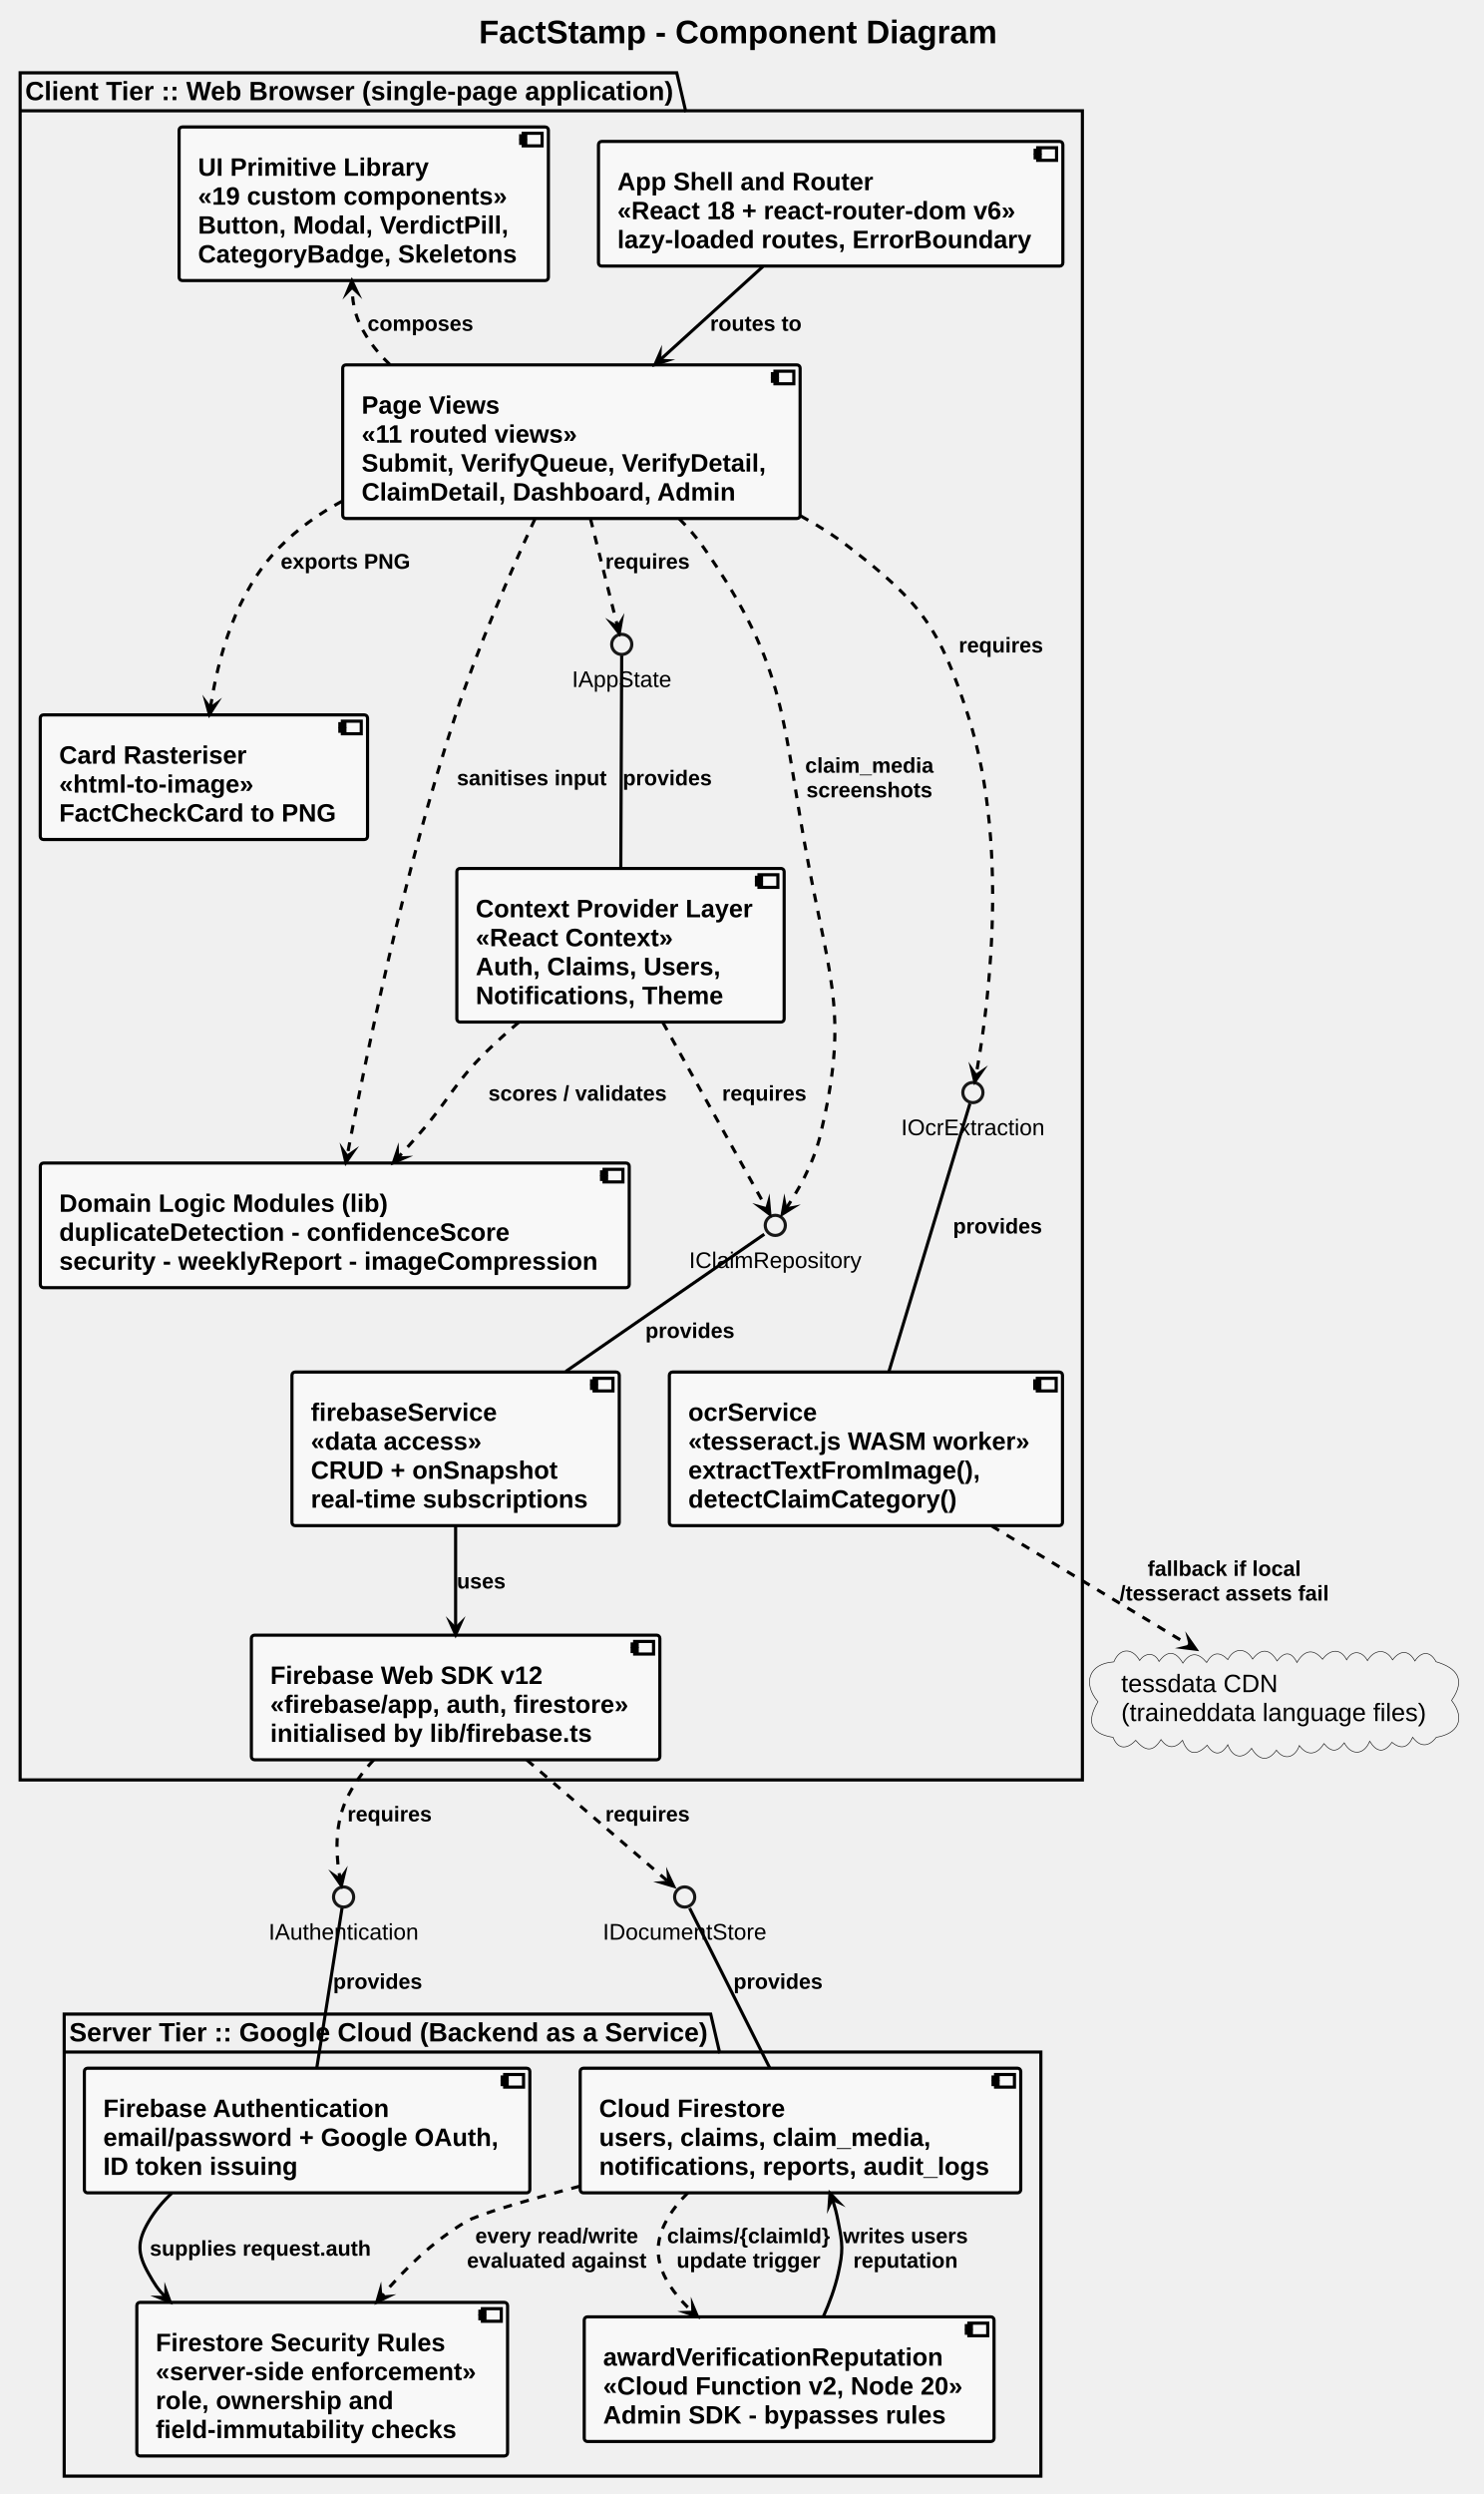
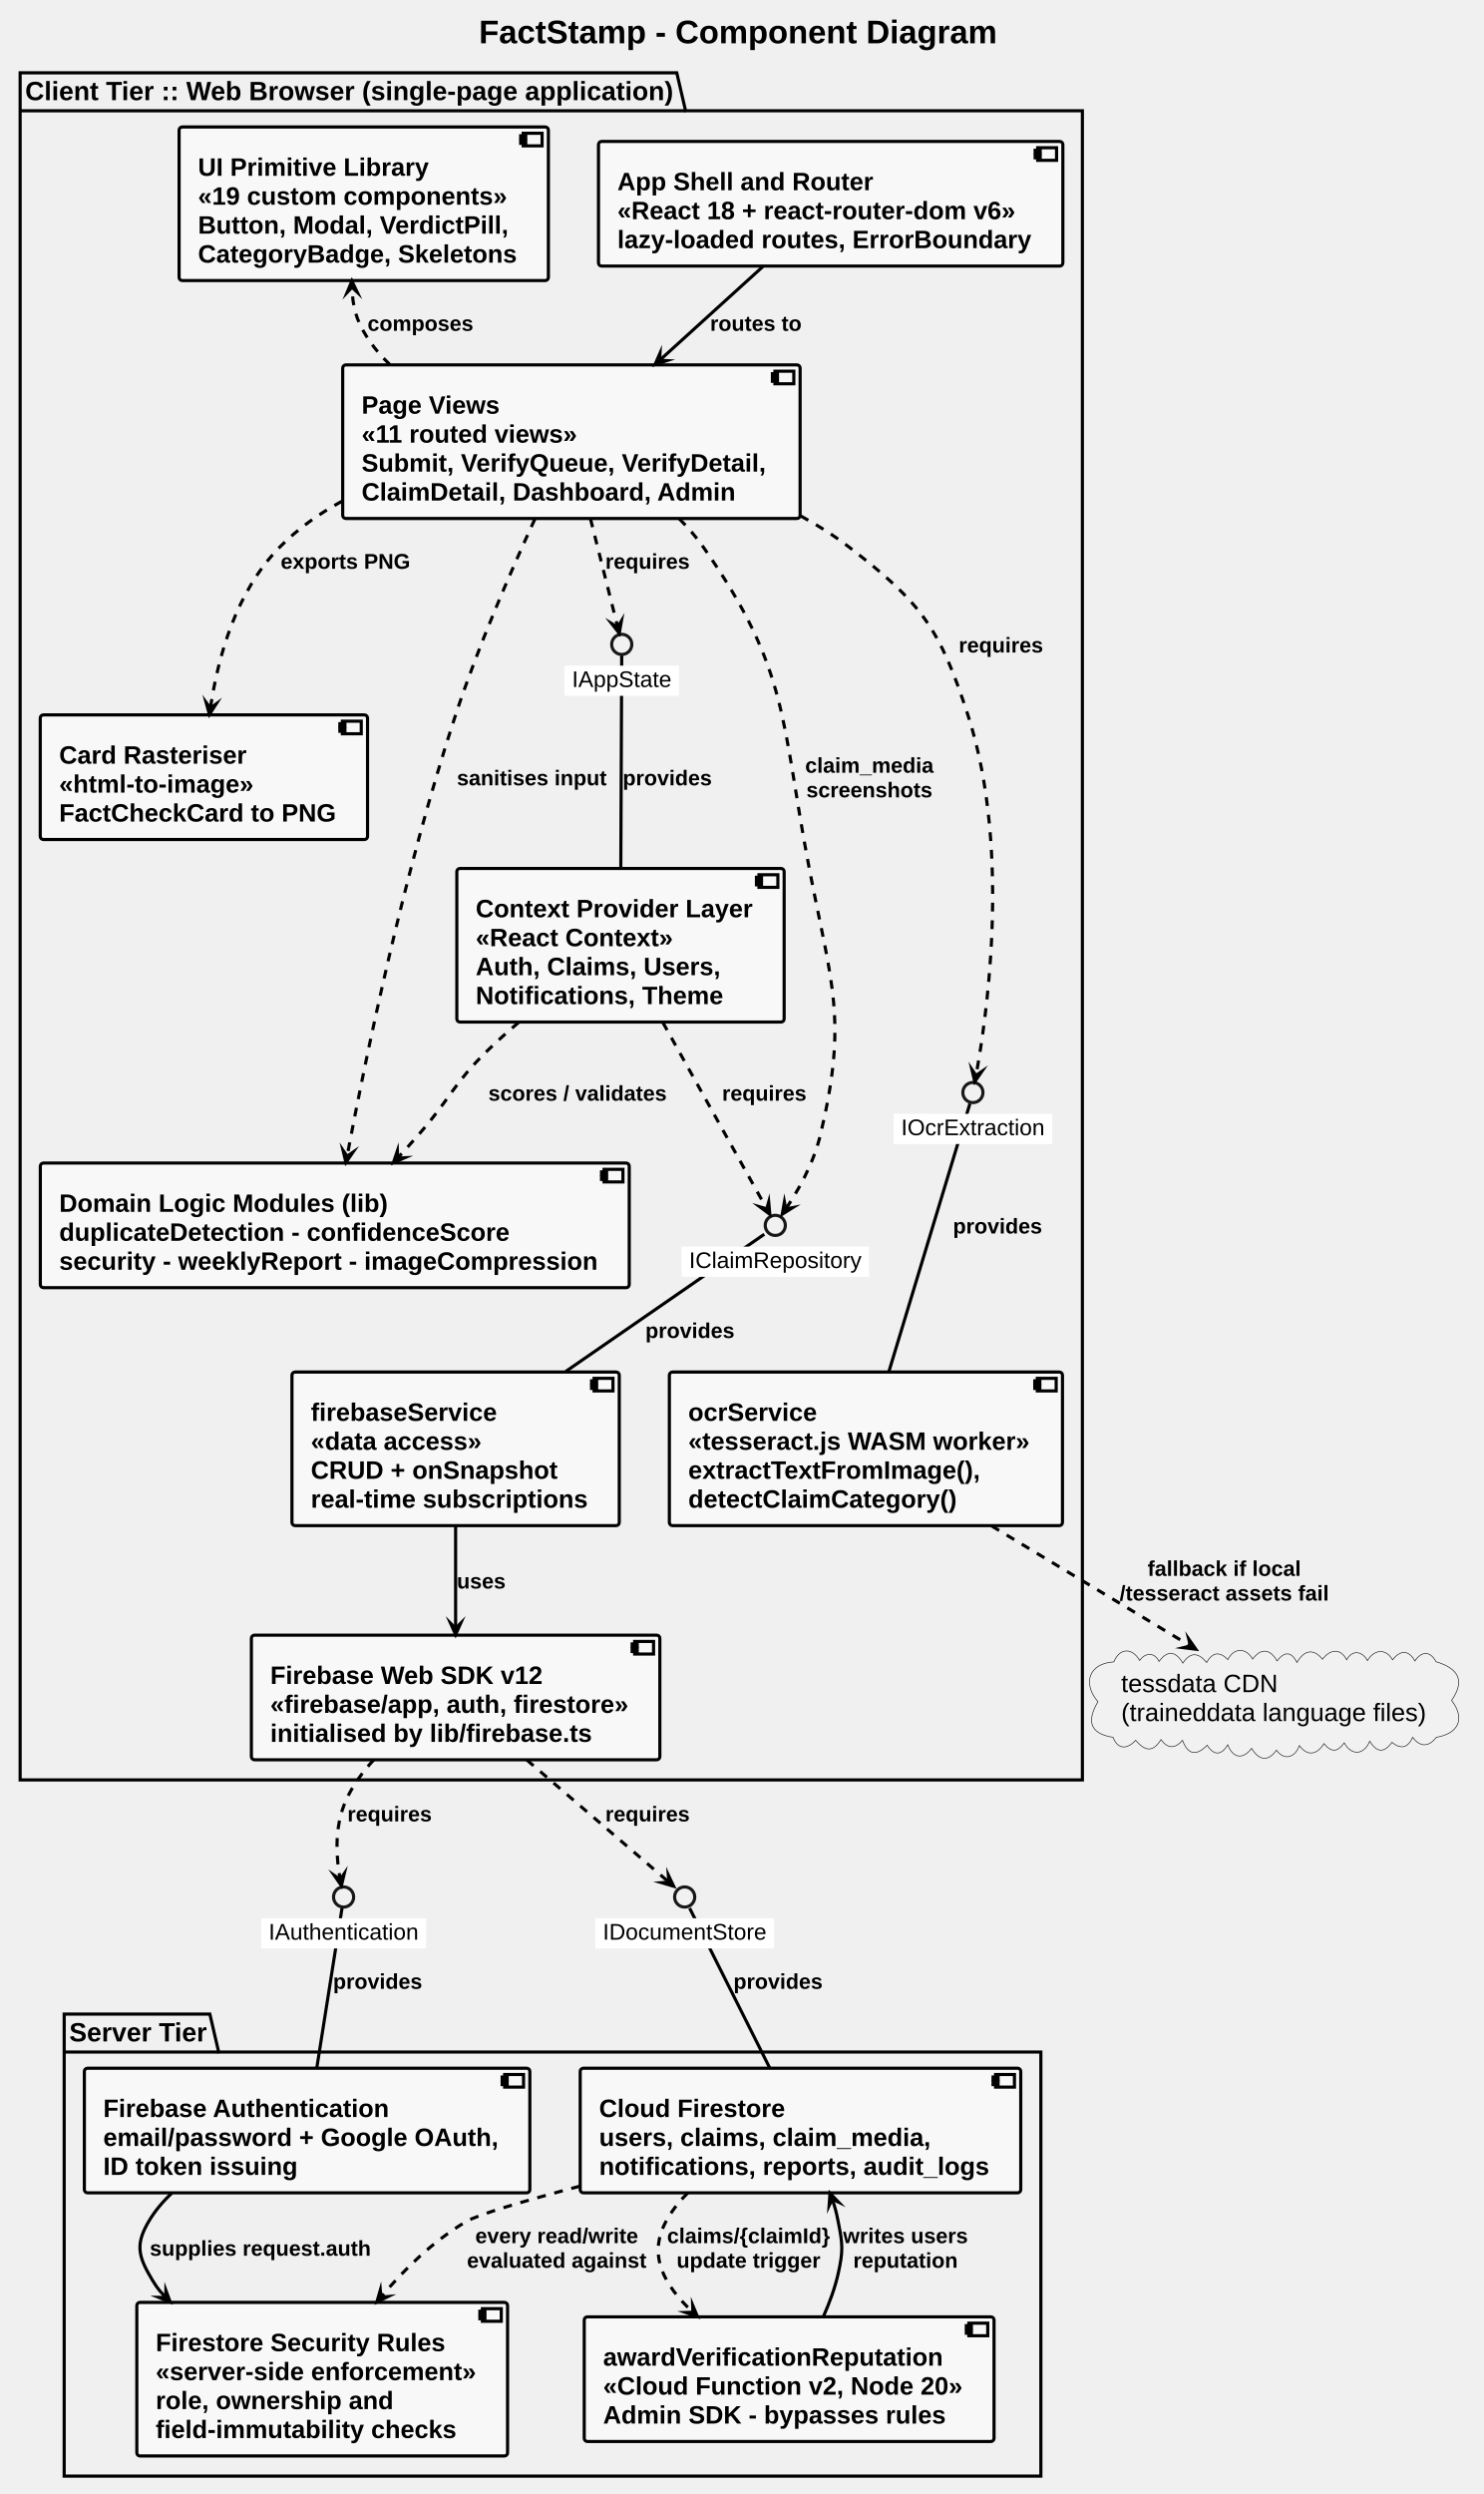
<svg xmlns="http://www.w3.org/2000/svg" version="1.1" data-diagram-type="DESCRIPTION" style="width:1179px;height:1981px;background:#FFFFFF;" width="1179px" height="1981px" viewBox="0 0 1179 1981" zoomAndPan="magnify" preserveAspectRatio="none" contentStyleType="text/css">
  <defs />
  <g font-family="sans-serif" lengthAdjust="spacing">
    <g class="title" data-source-line="27">
      <text x="380.523" y="34.388" fill="#000" font-size="26" textLength="411.709" font-weight="700" font-family="'Liberation Sans'">FactStamp - Component Diagram</text>
    </g>
    <g class="cluster" data-qualified-name="CLIENT" id="ent0001" data-source-line="36">
      <polygon points="16,57.848,537.72,57.848,544.72,87.996,860,87.996,860,1413.798,16,1413.798,16,57.848" fill="none" style="stroke:#000;stroke-width:2.5;stroke-linejoin:miter;stroke-miterlimit:10;" />
      <line x1="16" y1="87.996" x2="544.72" y2="87.996" style="stroke:#000;stroke-width:2.5;" />
      <text x="20" y="79.545" fill="#000" font-size="21" textLength="515.72" font-weight="700" font-family="'Liberation Sans'">Client Tier :: Web Browser (single-page application)</text>
    </g>
    <g class="cluster" data-qualified-name="CLOUD" id="ent0016" data-source-line="62">
-       <polygon points="51,1599.798,564.671,1599.798,571.671,1629.946,827,1629.946,827,1966.788,51,1966.788,51,1599.798" fill="none" style="stroke:#000;stroke-width:2.5;stroke-linejoin:miter;stroke-miterlimit:10;" />
-       <line x1="51" y1="1629.946" x2="571.671" y2="1629.946" style="stroke:#000;stroke-width:2.5;" />
-       <text x="55" y="1621.495" fill="#000" font-size="21" textLength="507.671" font-weight="700" font-family="'Liberation Sans'">Server Tier :: Google Cloud (Backend as a Service)</text>
+       <polygon points="51,1599.798,166.737,1599.798,173.737,1629.946,827,1629.946,827,1966.788,51,1966.788,51,1599.798" fill="none" style="stroke:#000;stroke-width:2.5;stroke-linejoin:miter;stroke-miterlimit:10;" />
+       <line x1="51" y1="1629.946" x2="173.737" y2="1629.946" style="stroke:#000;stroke-width:2.5;" />
+       <text x="55" y="1621.495" fill="#000" font-size="21" textLength="109.737" font-weight="700" font-family="'Liberation Sans'">Server Tier</text>
    </g>
    <g class="entity" data-qualified-name="CLIENT.SHELL" id="ent0002" data-source-line="38">
      <rect x="475.52" y="112.348" width="368.955" height="98.994" fill="#F8F8F8" style="stroke:#000;stroke-width:2.5;" rx="2.5" ry="2.5" />
      <rect x="824.475" y="117.348" width="15" height="10" fill="#F8F8F8" style="stroke:#000;stroke-width:2.5;" />
      <rect x="822.475" y="119.348" width="4" height="2" fill="#F8F8F8" style="stroke:#000;stroke-width:2.5;" />
      <rect x="822.475" y="123.348" width="4" height="2" fill="#F8F8F8" style="stroke:#000;stroke-width:2.5;" />
      <text x="490.52" y="151.107" fill="#000" font-size="20" textLength="203.34" font-weight="700" font-family="'Liberation Sans'">App Shell and Router</text>
      <text x="490.52" y="174.105" fill="#000" font-size="20" textLength="316.25" font-weight="700" font-family="'Liberation Sans'">«React 18 + react-router-dom v6»</text>
      <text x="490.52" y="197.104" fill="#000" font-size="20" textLength="328.955" font-weight="700" font-family="'Liberation Sans'">lazy-loaded routes, ErrorBoundary</text>
    </g>
    <g class="entity" data-qualified-name="CLIENT.VIEWS" id="ent0003" data-source-line="40">
      <rect x="272.29" y="289.838" width="363.428" height="121.992" fill="#F8F8F8" style="stroke:#000;stroke-width:2.5;" rx="2.5" ry="2.5" />
      <rect x="615.718" y="294.838" width="15" height="10" fill="#F8F8F8" style="stroke:#000;stroke-width:2.5;" />
      <rect x="613.718" y="296.838" width="4" height="2" fill="#F8F8F8" style="stroke:#000;stroke-width:2.5;" />
      <rect x="613.718" y="300.838" width="4" height="2" fill="#F8F8F8" style="stroke:#000;stroke-width:2.5;" />
      <text x="287.29" y="328.597" fill="#000" font-size="20" textLength="110.059" font-weight="700" font-family="'Liberation Sans'">Page Views</text>
      <text x="287.29" y="351.595" fill="#000" font-size="20" textLength="172.305" font-weight="700" font-family="'Liberation Sans'">«11 routed views»</text>
      <text x="287.29" y="374.594" fill="#000" font-size="20" textLength="323.428" font-weight="700" font-family="'Liberation Sans'">Submit, VerifyQueue, VerifyDetail,</text>
      <text x="287.29" y="397.592" fill="#000" font-size="20" textLength="297.832" font-weight="700" font-family="'Liberation Sans'">ClaimDetail, Dashboard, Admin</text>
    </g>
    <g class="entity" data-qualified-name="CLIENT.UIKIT" id="ent0004" data-source-line="41">
      <rect x="142.3" y="100.848" width="293.408" height="121.992" fill="#F8F8F8" style="stroke:#000;stroke-width:2.5;" rx="2.5" ry="2.5" />
      <rect x="415.708" y="105.848" width="15" height="10" fill="#F8F8F8" style="stroke:#000;stroke-width:2.5;" />
      <rect x="413.708" y="107.848" width="4" height="2" fill="#F8F8F8" style="stroke:#000;stroke-width:2.5;" />
      <rect x="413.708" y="111.848" width="4" height="2" fill="#F8F8F8" style="stroke:#000;stroke-width:2.5;" />
      <text x="157.3" y="139.607" fill="#000" font-size="20" textLength="183.398" font-weight="700" font-family="'Liberation Sans'">UI Primitive Library</text>
      <text x="157.3" y="162.605" fill="#000" font-size="20" textLength="245.625" font-weight="700" font-family="'Liberation Sans'">«19 custom components»</text>
      <text x="157.3" y="185.604" fill="#000" font-size="20" textLength="247.783" font-weight="700" font-family="'Liberation Sans'">Button, Modal, VerdictPill,</text>
      <text x="157.3" y="208.602" fill="#000" font-size="20" textLength="253.408" font-weight="700" font-family="'Liberation Sans'">CategoryBadge, Skeletons</text>
    </g>
    <g class="entity" data-qualified-name="CLIENT.I_STATE" id="ent0005" data-source-line="43">
      <ellipse cx="494" cy="511.838" rx="8" ry="8" fill="#F1F1F1" style="stroke:#181818;stroke-width:2.5;" />
      <text x="454.471" y="545.721" fill="#000" font-size="18" textLength="79.058" font-family="'Liberation Sans'">IAppState</text>
    </g>
    <g class="entity" data-qualified-name="CLIENT.CTX" id="ent0006" data-source-line="44">
      <rect x="362.97" y="689.828" width="260.068" height="121.992" fill="#F8F8F8" style="stroke:#000;stroke-width:2.5;" rx="2.5" ry="2.5" />
      <rect x="603.038" y="694.828" width="15" height="10" fill="#F8F8F8" style="stroke:#000;stroke-width:2.5;" />
      <rect x="601.038" y="696.828" width="4" height="2" fill="#F8F8F8" style="stroke:#000;stroke-width:2.5;" />
      <rect x="601.038" y="700.828" width="4" height="2" fill="#F8F8F8" style="stroke:#000;stroke-width:2.5;" />
      <text x="377.97" y="728.587" fill="#000" font-size="20" textLength="220.068" font-weight="700" font-family="'Liberation Sans'">Context Provider Layer</text>
      <text x="377.97" y="751.585" fill="#000" font-size="20" textLength="156.719" font-weight="700" font-family="'Liberation Sans'">«React Context»</text>
      <text x="377.97" y="774.584" fill="#000" font-size="20" textLength="194.502" font-weight="700" font-family="'Liberation Sans'">Auth, Claims, Users,</text>
      <text x="377.97" y="797.582" fill="#000" font-size="20" textLength="196.689" font-weight="700" font-family="'Liberation Sans'">Notifications, Theme</text>
    </g>
    <g class="entity" data-qualified-name="CLIENT.I_OCR" id="ent0007" data-source-line="46">
      <ellipse cx="773" cy="867.818" rx="8" ry="8" fill="#F1F1F1" style="stroke:#181818;stroke-width:2.5;" />
      <text x="715.985" y="901.701" fill="#000" font-size="18" textLength="114.029" font-family="'Liberation Sans'">IOcrExtraction</text>
    </g>
    <g class="entity" data-qualified-name="CLIENT.I_REPO" id="ent0008" data-source-line="47">
      <ellipse cx="616" cy="973.318" rx="8" ry="8" fill="#F1F1F1" style="stroke:#181818;stroke-width:2.5;" />
      <text x="547.48" y="1007.201" fill="#000" font-size="18" textLength="137.039" font-family="'Liberation Sans'">IClaimRepository</text>
    </g>
    <g class="entity" data-qualified-name="CLIENT.OCR" id="ent0009" data-source-line="49">
      <rect x="531.83" y="1089.818" width="312.344" height="121.992" fill="#F8F8F8" style="stroke:#000;stroke-width:2.5;" rx="2.5" ry="2.5" />
      <rect x="824.174" y="1094.818" width="15" height="10" fill="#F8F8F8" style="stroke:#000;stroke-width:2.5;" />
      <rect x="822.174" y="1096.818" width="4" height="2" fill="#F8F8F8" style="stroke:#000;stroke-width:2.5;" />
      <rect x="822.174" y="1100.818" width="4" height="2" fill="#F8F8F8" style="stroke:#000;stroke-width:2.5;" />
      <text x="546.83" y="1128.577" fill="#000" font-size="20" textLength="102.295" font-weight="700" font-family="'Liberation Sans'">ocrService</text>
      <text x="546.83" y="1151.575" fill="#000" font-size="20" textLength="272.344" font-weight="700" font-family="'Liberation Sans'">«tesseract.js WASM worker»</text>
      <text x="546.83" y="1174.574" fill="#000" font-size="20" textLength="233.398" font-weight="700" font-family="'Liberation Sans'">extractTextFromImage(),</text>
      <text x="546.83" y="1197.572" fill="#000" font-size="20" textLength="213.379" font-weight="700" font-family="'Liberation Sans'">detectClaimCategory()</text>
    </g>
    <g class="entity" data-qualified-name="CLIENT.FSVC" id="ent0010" data-source-line="50">
      <rect x="231.97" y="1089.818" width="260.059" height="121.992" fill="#F8F8F8" style="stroke:#000;stroke-width:2.5;" rx="2.5" ry="2.5" />
      <rect x="472.029" y="1094.818" width="15" height="10" fill="#F8F8F8" style="stroke:#000;stroke-width:2.5;" />
      <rect x="470.029" y="1096.818" width="4" height="2" fill="#F8F8F8" style="stroke:#000;stroke-width:2.5;" />
      <rect x="470.029" y="1100.818" width="4" height="2" fill="#F8F8F8" style="stroke:#000;stroke-width:2.5;" />
      <text x="246.97" y="1128.577" fill="#000" font-size="20" textLength="147.881" font-weight="700" font-family="'Liberation Sans'">firebaseService</text>
      <text x="246.97" y="1151.575" fill="#000" font-size="20" textLength="135.664" font-weight="700" font-family="'Liberation Sans'">«data access»</text>
      <text x="246.97" y="1174.574" fill="#000" font-size="20" textLength="196.113" font-weight="700" font-family="'Liberation Sans'">CRUD + onSnapshot</text>
      <text x="246.97" y="1197.572" fill="#000" font-size="20" textLength="220.059" font-weight="700" font-family="'Liberation Sans'">real-time subscriptions</text>
    </g>
    <g class="entity" data-qualified-name="CLIENT.DOMAIN" id="ent0011" data-source-line="52">
      <rect x="32.04" y="923.818" width="467.91" height="98.994" fill="#F8F8F8" style="stroke:#000;stroke-width:2.5;" rx="2.5" ry="2.5" />
      <rect x="479.95" y="928.818" width="15" height="10" fill="#F8F8F8" style="stroke:#000;stroke-width:2.5;" />
      <rect x="477.95" y="930.818" width="4" height="2" fill="#F8F8F8" style="stroke:#000;stroke-width:2.5;" />
      <rect x="477.95" y="934.818" width="4" height="2" fill="#F8F8F8" style="stroke:#000;stroke-width:2.5;" />
      <text x="47.04" y="962.577" fill="#000" font-size="20" textLength="261.104" font-weight="700" font-family="'Liberation Sans'">Domain Logic Modules (lib)</text>
      <text x="47.04" y="985.575" fill="#000" font-size="20" textLength="357.852" font-weight="700" font-family="'Liberation Sans'">duplicateDetection - confidenceScore</text>
      <text x="47.04" y="1008.574" fill="#000" font-size="20" textLength="427.91" font-weight="700" font-family="'Liberation Sans'">security - weeklyReport - imageCompression</text>
    </g>
    <g class="entity" data-qualified-name="CLIENT.CARD" id="ent0012" data-source-line="54">
      <rect x="31.98" y="567.838" width="260.049" height="98.994" fill="#F8F8F8" style="stroke:#000;stroke-width:2.5;" rx="2.5" ry="2.5" />
      <rect x="272.029" y="572.838" width="15" height="10" fill="#F8F8F8" style="stroke:#000;stroke-width:2.5;" />
      <rect x="270.029" y="574.838" width="4" height="2" fill="#F8F8F8" style="stroke:#000;stroke-width:2.5;" />
      <rect x="270.029" y="578.838" width="4" height="2" fill="#F8F8F8" style="stroke:#000;stroke-width:2.5;" />
      <text x="46.98" y="606.597" fill="#000" font-size="20" textLength="148.965" font-weight="700" font-family="'Liberation Sans'">Card Rasteriser</text>
      <text x="46.98" y="629.595" fill="#000" font-size="20" textLength="154.463" font-weight="700" font-family="'Liberation Sans'">«html-to-image»</text>
      <text x="46.98" y="652.594" fill="#000" font-size="20" textLength="220.049" font-weight="700" font-family="'Liberation Sans'">FactCheckCard to PNG</text>
    </g>
    <g class="entity" data-qualified-name="CLIENT.SDK" id="ent0013" data-source-line="56">
      <rect x="199.73" y="1298.808" width="324.541" height="98.994" fill="#F8F8F8" style="stroke:#000;stroke-width:2.5;" rx="2.5" ry="2.5" />
      <rect x="504.271" y="1303.808" width="15" height="10" fill="#F8F8F8" style="stroke:#000;stroke-width:2.5;" />
      <rect x="502.271" y="1305.808" width="4" height="2" fill="#F8F8F8" style="stroke:#000;stroke-width:2.5;" />
      <rect x="502.271" y="1309.808" width="4" height="2" fill="#F8F8F8" style="stroke:#000;stroke-width:2.5;" />
      <text x="214.73" y="1337.567" fill="#000" font-size="20" textLength="216.748" font-weight="700" font-family="'Liberation Sans'">Firebase Web SDK v12</text>
      <text x="214.73" y="1360.565" fill="#000" font-size="20" textLength="284.541" font-weight="700" font-family="'Liberation Sans'">«firebase/app, auth, firestore»</text>
      <text x="214.73" y="1383.564" fill="#000" font-size="20" textLength="255.635" font-weight="700" font-family="'Liberation Sans'">initialised by lib/firebase.ts</text>
    </g>
    <g class="entity" data-qualified-name="CLOUD.FBAUTH" id="ent0017" data-source-line="63">
      <rect x="67.03" y="1642.798" width="353.945" height="98.994" fill="#F8F8F8" style="stroke:#000;stroke-width:2.5;" rx="2.5" ry="2.5" />
      <rect x="400.975" y="1647.798" width="15" height="10" fill="#F8F8F8" style="stroke:#000;stroke-width:2.5;" />
      <rect x="398.975" y="1649.798" width="4" height="2" fill="#F8F8F8" style="stroke:#000;stroke-width:2.5;" />
      <rect x="398.975" y="1653.798" width="4" height="2" fill="#F8F8F8" style="stroke:#000;stroke-width:2.5;" />
      <text x="82.03" y="1681.557" fill="#000" font-size="20" textLength="227.813" font-weight="700" font-family="'Liberation Sans'">Firebase Authentication</text>
      <text x="82.03" y="1704.555" fill="#000" font-size="20" textLength="313.945" font-weight="700" font-family="'Liberation Sans'">email/password + Google OAuth,</text>
      <text x="82.03" y="1727.554" fill="#000" font-size="20" textLength="154.463" font-weight="700" font-family="'Liberation Sans'">ID token issuing</text>
    </g>
    <g class="entity" data-qualified-name="CLOUD.FSTORE" id="ent0018" data-source-line="64">
      <rect x="460.99" y="1642.798" width="350.029" height="98.994" fill="#F8F8F8" style="stroke:#000;stroke-width:2.5;" rx="2.5" ry="2.5" />
      <rect x="791.019" y="1647.798" width="15" height="10" fill="#F8F8F8" style="stroke:#000;stroke-width:2.5;" />
      <rect x="789.019" y="1649.798" width="4" height="2" fill="#F8F8F8" style="stroke:#000;stroke-width:2.5;" />
      <rect x="789.019" y="1653.798" width="4" height="2" fill="#F8F8F8" style="stroke:#000;stroke-width:2.5;" />
      <text x="475.99" y="1681.557" fill="#000" font-size="20" textLength="147.793" font-weight="700" font-family="'Liberation Sans'">Cloud Firestore</text>
      <text x="475.99" y="1704.555" fill="#000" font-size="20" textLength="263.486" font-weight="700" font-family="'Liberation Sans'">users, claims, claim_media,</text>
      <text x="475.99" y="1727.554" fill="#000" font-size="20" textLength="310.029" font-weight="700" font-family="'Liberation Sans'">notifications, reports, audit_logs</text>
    </g>
    <g class="entity" data-qualified-name="CLOUD.RULES" id="ent0019" data-source-line="65">
      <rect x="108.71" y="1828.798" width="294.57" height="121.992" fill="#F8F8F8" style="stroke:#000;stroke-width:2.5;" rx="2.5" ry="2.5" />
      <rect x="383.28" y="1833.798" width="15" height="10" fill="#F8F8F8" style="stroke:#000;stroke-width:2.5;" />
      <rect x="381.28" y="1835.798" width="4" height="2" fill="#F8F8F8" style="stroke:#000;stroke-width:2.5;" />
      <rect x="381.28" y="1839.798" width="4" height="2" fill="#F8F8F8" style="stroke:#000;stroke-width:2.5;" />
      <text x="123.71" y="1867.557" fill="#000" font-size="20" textLength="230.088" font-weight="700" font-family="'Liberation Sans'">Firestore Security Rules</text>
      <text x="123.71" y="1890.555" fill="#000" font-size="20" textLength="254.57" font-weight="700" font-family="'Liberation Sans'">«server-side enforcement»</text>
      <text x="123.71" y="1913.554" fill="#000" font-size="20" textLength="188.916" font-weight="700" font-family="'Liberation Sans'">role, ownership and</text>
      <text x="123.71" y="1936.552" fill="#000" font-size="20" textLength="238.955" font-weight="700" font-family="'Liberation Sans'">field-immutability checks</text>
    </g>
    <g class="entity" data-qualified-name="CLOUD.FN" id="ent0020" data-source-line="66">
      <rect x="464.2" y="1840.298" width="325.596" height="98.994" fill="#F8F8F8" style="stroke:#000;stroke-width:2.5;" rx="2.5" ry="2.5" />
      <rect x="769.796" y="1845.298" width="15" height="10" fill="#F8F8F8" style="stroke:#000;stroke-width:2.5;" />
      <rect x="767.796" y="1847.298" width="4" height="2" fill="#F8F8F8" style="stroke:#000;stroke-width:2.5;" />
      <rect x="767.796" y="1851.298" width="4" height="2" fill="#F8F8F8" style="stroke:#000;stroke-width:2.5;" />
      <text x="479.2" y="1879.057" fill="#000" font-size="20" textLength="271.152" font-weight="700" font-family="'Liberation Sans'">awardVerificationReputation</text>
      <text x="479.2" y="1902.055" fill="#000" font-size="20" textLength="285.596" font-weight="700" font-family="'Liberation Sans'">«Cloud Function v2, Node 20»</text>
      <text x="479.2" y="1925.054" fill="#000" font-size="20" textLength="272.305" font-weight="700" font-family="'Liberation Sans'">Admin SDK - bypasses rules</text>
    </g>
    <g class="entity" data-qualified-name="I_AUTH" id="ent0014" data-source-line="59">
      <ellipse cx="273" cy="1506.798" rx="8" ry="8" fill="#F1F1F1" style="stroke:#181818;stroke-width:2.5;" />
      <text x="213.458" y="1540.681" fill="#000" font-size="18" textLength="119.083" font-family="'Liberation Sans'">IAuthentication</text>
    </g>
    <g class="entity" data-qualified-name="I_DB" id="ent0015" data-source-line="60">
      <ellipse cx="544" cy="1506.798" rx="8" ry="8" fill="#F1F1F1" style="stroke:#181818;stroke-width:2.5;" />
      <text x="478.97" y="1540.681" fill="#000" font-size="18" textLength="130.061" font-family="'Liberation Sans'">IDocumentStore</text>
    </g>
    <g class="entity" data-qualified-name="CDN" id="ent0021" data-source-line="69">
      <path d="M884.999,1320.052 C889.628,1308.689 899.679,1308.669 905.51,1318.911 C909.855,1312.66 917.283,1312.105 920.912,1319.707 C927.774,1310.3 934.286,1311.63 939.838,1321.026 C945.888,1311.86 952.188,1312.608 958.715,1320.498 C963.387,1312.334 968.881,1311.47 975.568,1318.221 C980.416,1308.543 990.016,1308.618 995.253,1317.815 C1002.058,1308.727 1009.253,1309.789 1014.644,1319.29 C1020.502,1311.709 1025.917,1311.544 1030.488,1320.521 C1035.857,1311.25 1043.09,1308.592 1050.803,1317.966 C1056.338,1310.408 1064.824,1308.442 1069.963,1318.399 C1074.586,1309.942 1082.478,1311.638 1086.496,1319.031 C1091.566,1310.415 1100.828,1308.742 1106.452,1318.427 C1112.339,1310.7 1119.158,1310.233 1124.197,1319.321 C1129.349,1311.467 1136.384,1311.159 1140.958,1319.905 C1157.878,1324.978 1164.755,1334.169 1153.327,1350.647 C1164.635,1365.394 1158.539,1377.132 1141.153,1379.963 C1135.271,1387.75 1128.286,1387.976 1122.43,1379.932 C1118.685,1388.279 1113.184,1389.865 1105.977,1383.916 C1099.586,1392.791 1093.818,1391.935 1088.274,1383.07 C1083.854,1394.02 1073.815,1394.9 1068.04,1384.345 C1062.673,1391.865 1057.828,1392.107 1051.918,1384.941 C1046.711,1393.518 1038.99,1395.581 1032.362,1386.516 C1029.337,1395.463 1020.814,1399.232 1014.169,1390.173 C1007.318,1399.956 999.843,1397.921 994.425,1388.686 C987.476,1398.038 979.487,1396.477 975.508,1385.871 C970.493,1394.358 964.524,1394.746 959.142,1386.224 C950.846,1394.846 943.855,1394.125 939.582,1382.363 C933.757,1389.019 927.783,1389.313 922.465,1381.752 C915.765,1392.464 909.599,1390.703 902.329,1382.353 C896.043,1389.243 888.353,1390.294 884.372,1379.951 C865.256,1377.016 863.595,1366.47 872.364,1351.687 C860.117,1337.444 864.706,1321.299 884.999,1320.052" style="stroke:#181818;stroke-width:0.5;" fill="#F1F1F1" />
      <text x="890.81" y="1344.067" fill="#000" font-size="20" textLength="124.492" font-family="'Liberation Sans'">tessdata CDN</text>
      <text x="890.81" y="1367.065" fill="#000" font-size="20" textLength="242.383" font-family="'Liberation Sans'">(traineddata language files)</text>
    </g>
    <g class="link" data-entity-1="ent0002" data-entity-2="ent0003" id="lnk22" data-source-line="71" data-link-type="dependency">
      <path d="M606.15,211.728 C579.92,235.538 551.842,261.027 524.122,286.187" style="stroke:#000;stroke-width:2.5;" fill="none" id="SHELL-to-VIEWS" />
      <polygon points="520.42,289.548,529.773,286.461,524.122,286.187,524.396,280.537,520.42,289.548" fill="#000" style="stroke:#000;stroke-width:2.5;stroke-linejoin:miter;stroke-miterlimit:10;" />
      <text x="564.18" y="262.783" fill="#000" font-size="17" textLength="72.723" font-weight="700" font-family="'Liberation Sans'">routes to</text>
    </g>
    <g class="link" data-entity-1="ent0003" data-entity-2="ent0004" id="lnk23" data-source-line="72" data-link-type="dependency">
      <path d="M309.7,289.538 C302.58,282.728 296.23,275.188 291,266.838 C282.95,253.988 280.095,243.366 279.715,228.186" style="stroke:#000;stroke-width:2.5;stroke-dasharray:7,7;" fill="none" id="VIEWS-to-UIKIT" />
      <polygon points="279.59,223.188,275.816,232.285,279.715,228.186,283.814,232.085,279.59,223.188" fill="#000" style="stroke:#000;stroke-width:2.5;stroke-linejoin:miter;stroke-miterlimit:10;" />
      <text x="292" y="262.783" fill="#000" font-size="17" textLength="84.087" font-weight="700" font-family="'Liberation Sans'">composes</text>
    </g>
    <g class="link" data-entity-1="ent0003" data-entity-2="ent0005" id="lnk24" data-source-line="73" data-link-type="dependency">
      <path d="M469.12,411.948 C477.84,446.598 486.65,481.629 490.81,498.169" style="stroke:#000;stroke-width:2.5;stroke-dasharray:7,7;" fill="none" id="VIEWS-to-I_STATE" />
      <polygon points="492.03,503.018,493.714,493.314,490.81,498.169,485.956,495.265,492.03,503.018" fill="#000" style="stroke:#000;stroke-width:2.5;stroke-linejoin:miter;stroke-miterlimit:10;" />
      <text x="480.92" y="451.783" fill="#000" font-size="17" textLength="67.087" font-weight="700" font-family="'Liberation Sans'">requires</text>
    </g>
    <g class="link" data-entity-1="ent0005" data-entity-2="ent0006" id="lnk25" data-source-line="74" data-link-type="association">
      <path d="M493.97,520.718 C493.86,546.618 493.5,630.788 493.25,689.548" style="stroke:#000;stroke-width:2.5;" fill="none" id="I_STATE-CTX" />
      <text x="494.76" y="623.773" fill="#000" font-size="17" textLength="70.855" font-weight="700" font-family="'Liberation Sans'">provides</text>
    </g>
    <g class="link" data-entity-1="ent0003" data-entity-2="ent0007" id="lnk26" data-source-line="75" data-link-type="dependency">
      <path d="M636.13,409.788 C649.85,417.248 663,425.568 675,434.838 C732.3,479.068 746.62,498.998 769,567.838 C804.95,678.418 781.974,819.474 775.434,854.244" style="stroke:#000;stroke-width:2.5;stroke-dasharray:7,7;" fill="none" id="VIEWS-to-I_OCR" />
      <polygon points="774.51,859.158,780.105,851.052,775.434,854.244,772.243,849.573,774.51,859.158" fill="#000" style="stroke:#000;stroke-width:2.5;stroke-linejoin:miter;stroke-miterlimit:10;" />
      <text x="761.74" y="518.283" fill="#000" font-size="17" textLength="67.087" font-weight="700" font-family="'Liberation Sans'">requires</text>
    </g>
    <g class="link" data-entity-1="ent0003" data-entity-2="ent0012" id="lnk27" data-source-line="76" data-link-type="dependency">
      <path d="M271.81,398.078 C253.46,408.038 236.34,420.138 222,434.838 C187.11,470.578 173.257,522.084 167.147,562.534" style="stroke:#000;stroke-width:2.5;stroke-dasharray:7,7;" fill="none" id="VIEWS-to-CARD" />
      <polygon points="166.4,567.478,171.699,559.176,167.147,562.534,163.789,557.981,166.4,567.478" fill="#000" style="stroke:#000;stroke-width:2.5;stroke-linejoin:miter;stroke-miterlimit:10;" />
      <text x="223" y="451.783" fill="#000" font-size="17" textLength="102.971" font-weight="700" font-family="'Liberation Sans'">exports PNG</text>
    </g>
    <g class="link" data-entity-1="ent0006" data-entity-2="ent0008" id="lnk28" data-source-line="77" data-link-type="dependency">
      <path d="M526.61,812.078 C556.77,866.138 595.845,936.181 609.225,960.171" style="stroke:#000;stroke-width:2.5;stroke-dasharray:7,7;" fill="none" id="CTX-to-I_REPO" />
      <polygon points="611.66,964.538,610.77,954.729,609.225,960.171,603.783,958.626,611.66,964.538" fill="#000" style="stroke:#000;stroke-width:2.5;stroke-linejoin:miter;stroke-miterlimit:10;" />
      <text x="573.7" y="874.263" fill="#000" font-size="17" textLength="67.087" font-weight="700" font-family="'Liberation Sans'">requires</text>
    </g>
    <g class="link" data-entity-1="ent0006" data-entity-2="ent0011" id="lnk29" data-source-line="78" data-link-type="dependency">
      <path d="M412.1,812.088 C403.39,819.478 394.85,827.138 387,834.818 C359.91,861.328 357.97,872.308 333,900.818 C326.5,908.248 322.888,912.291 315.958,919.811" style="stroke:#000;stroke-width:2.5;stroke-dasharray:7,7;" fill="none" id="CTX-to-DOMAIN" />
      <polygon points="312.57,923.488,321.61,919.58,315.958,919.811,315.728,914.159,312.57,923.488" fill="#000" style="stroke:#000;stroke-width:2.5;stroke-linejoin:miter;stroke-miterlimit:10;" />
      <text x="388" y="874.263" fill="#000" font-size="17" textLength="141.752" font-weight="700" font-family="'Liberation Sans'">scores / validates</text>
    </g>
    <g class="link" data-entity-1="ent0003" data-entity-2="ent0011" id="lnk30" data-source-line="79" data-link-type="dependency">
      <path d="M425.01,412.228 C405.31,454.968 379.71,514.018 362,567.838 C320.67,693.468 290.246,841.584 275.766,918.414" style="stroke:#000;stroke-width:2.5;stroke-dasharray:7,7;" fill="none" id="VIEWS-to-DOMAIN" />
      <polygon points="274.84,923.328,280.438,915.224,275.766,918.414,272.576,913.743,274.84,923.328" fill="#000" style="stroke:#000;stroke-width:2.5;stroke-linejoin:miter;stroke-miterlimit:10;" />
      <text x="363" y="623.773" fill="#000" font-size="17" textLength="119.025" font-weight="700" font-family="'Liberation Sans'">sanitises input</text>
    </g>
    <g class="link" data-entity-1="ent0007" data-entity-2="ent0009" id="lnk31" data-source-line="80" data-link-type="association">
      <path d="M770.64,876.628 C761.47,906.948 727.68,1018.648 706.25,1089.488" style="stroke:#000;stroke-width:2.5;" fill="none" id="I_OCR-OCR" />
      <text x="757.15" y="979.763" fill="#000" font-size="17" textLength="70.855" font-weight="700" font-family="'Liberation Sans'">provides</text>
    </g>
    <g class="link" data-entity-1="ent0008" data-entity-2="ent0010" id="lnk32" data-source-line="81" data-link-type="association">
      <path d="M607.26,980.358 C582.44,997.508 509.48,1047.918 449.54,1089.328" style="stroke:#000;stroke-width:2.5;" fill="none" id="I_REPO-FSVC" />
      <text x="512.75" y="1062.763" fill="#000" font-size="17" textLength="70.855" font-weight="700" font-family="'Liberation Sans'">provides</text>
    </g>
    <g class="link" data-entity-1="ent0009" data-entity-2="ent0021" id="lnk33" data-source-line="82" data-link-type="dependency">
      <path d="M787.85,1212.058 C840.85,1244.038 900.009,1279.735 945.859,1307.395" style="stroke:#000;stroke-width:2.5;stroke-dasharray:7,7;" fill="none" id="OCR-to-CDN" />
      <polygon points="950.14,1309.978,944.5,1301.904,945.859,1307.395,940.367,1308.754,950.14,1309.978" fill="#000" style="stroke:#000;stroke-width:2.5;stroke-linejoin:miter;stroke-miterlimit:10;" />
      <text x="911.775" y="1251.753" fill="#000" font-size="17" textLength="121.88" font-weight="700" font-family="'Liberation Sans'">fallback if local</text>
      <text x="889.55" y="1271.302" fill="#000" font-size="17" textLength="166.331" font-weight="700" font-family="'Liberation Sans'">/tesseract assets fail</text>
    </g>
    <g class="link" data-entity-1="ent0010" data-entity-2="ent0013" id="lnk34" data-source-line="83" data-link-type="dependency">
      <path d="M362,1212.058 C362,1239.768 362,1267.218 362,1293.388" style="stroke:#000;stroke-width:2.5;" fill="none" id="FSVC-to-SDK" />
      <polygon points="362,1298.388,366,1289.388,362,1293.388,358,1289.388,362,1298.388" fill="#000" style="stroke:#000;stroke-width:2.5;stroke-linejoin:miter;stroke-miterlimit:10;" />
      <text x="363" y="1261.753" fill="#000" font-size="17" textLength="38.748" font-weight="700" font-family="'Liberation Sans'">uses</text>
    </g>
    <g class="link" data-entity-1="ent0013" data-entity-2="ent0014" id="lnk35" data-source-line="84" data-link-type="dependency">
      <path d="M296.91,1397.898 C288.08,1407.468 280.26,1418.178 275,1429.798 C264.65,1452.648 267.633,1478.534 270.343,1492.894" style="stroke:#000;stroke-width:2.5;stroke-dasharray:7,7;" fill="none" id="SDK-to-I_AUTH" />
      <polygon points="271.27,1497.808,273.532,1488.222,270.343,1492.894,265.67,1489.706,271.27,1497.808" fill="#000" style="stroke:#000;stroke-width:2.5;stroke-linejoin:miter;stroke-miterlimit:10;" />
      <text x="276" y="1446.743" fill="#000" font-size="17" textLength="67.087" font-weight="700" font-family="'Liberation Sans'">requires</text>
    </g>
    <g class="link" data-entity-1="ent0013" data-entity-2="ent0015" id="lnk36" data-source-line="85" data-link-type="dependency">
      <path d="M418.59,1397.968 C460.75,1434.208 510.669,1477.138 531.449,1495.008" style="stroke:#000;stroke-width:2.5;stroke-dasharray:7,7;" fill="none" id="SDK-to-I_DB" />
      <polygon points="535.24,1498.268,531.024,1489.367,531.449,1495.008,525.808,1495.432,535.24,1498.268" fill="#000" style="stroke:#000;stroke-width:2.5;stroke-linejoin:miter;stroke-miterlimit:10;" />
      <text x="480.94" y="1446.743" fill="#000" font-size="17" textLength="67.087" font-weight="700" font-family="'Liberation Sans'">requires</text>
    </g>
    <g class="link" data-entity-1="ent0014" data-entity-2="ent0017" id="lnk37" data-source-line="86" data-link-type="association">
      <path d="M271.75,1515.688 C268.35,1537.228 258.68,1598.398 251.71,1642.488" style="stroke:#000;stroke-width:2.5;" fill="none" id="I_AUTH-FBAUTH" />
      <text x="264.62" y="1579.743" fill="#000" font-size="17" textLength="70.855" font-weight="700" font-family="'Liberation Sans'">provides</text>
    </g>
    <g class="link" data-entity-1="ent0015" data-entity-2="ent0018" id="lnk38" data-source-line="87" data-link-type="association">
      <path d="M547.95,1515.688 C558.75,1537.228 589.42,1598.398 611.53,1642.488" style="stroke:#000;stroke-width:2.5;" fill="none" id="I_DB-FSTORE" />
      <text x="582.76" y="1579.743" fill="#000" font-size="17" textLength="70.855" font-weight="700" font-family="'Liberation Sans'">provides</text>
    </g>
    <g class="link" data-entity-1="ent0018" data-entity-2="ent0019" id="lnk39" data-source-line="88" data-link-type="dependency">
      <path d="M460.66,1736.518 C416.81,1748.138 379.46,1759.068 370,1764.798 C343.12,1781.088 321.928,1801.741 302.658,1824.651" style="stroke:#000;stroke-width:2.5;stroke-dasharray:7,7;" fill="none" id="FSTORE-to-RULES" />
      <polygon points="299.44,1828.478,308.294,1824.165,302.658,1824.651,302.172,1819.015,299.44,1828.478" fill="#000" style="stroke:#000;stroke-width:2.5;stroke-linejoin:miter;stroke-miterlimit:10;" />
      <text x="377.599" y="1781.743" fill="#000" font-size="17" textLength="129.467" font-weight="700" font-family="'Liberation Sans'">every read/write</text>
      <text x="371" y="1801.292" fill="#000" font-size="17" textLength="142.666" font-weight="700" font-family="'Liberation Sans'">evaluated against</text>
    </g>
    <g class="link" data-entity-1="ent0017" data-entity-2="ent0019" id="lnk40" data-source-line="89" data-link-type="dependency">
      <path d="M136.52,1742.048 C129.29,1748.768 122.94,1756.318 118,1764.798 C108.83,1780.538 109.03,1789.938 118,1805.798 C122.68,1814.068 125.067,1818.02 131.727,1824.88" style="stroke:#000;stroke-width:2.5;" fill="none" id="FBAUTH-to-RULES" />
      <polygon points="135.21,1828.468,131.811,1819.224,131.727,1824.88,126.071,1824.797,135.21,1828.468" fill="#000" style="stroke:#000;stroke-width:2.5;stroke-linejoin:miter;stroke-miterlimit:10;" />
      <text x="119" y="1791.743" fill="#000" font-size="17" textLength="175.703" font-weight="700" font-family="'Liberation Sans'">supplies request.auth</text>
    </g>
    <g class="link" data-entity-1="ent0003" data-entity-2="ent0008" id="lnk41" data-source-line="90" data-link-type="dependency">
      <path d="M539.73,412.098 C546.83,419.228 553.41,426.838 559,434.838 C627.36,532.628 620.45,572.658 643,689.828 C660.74,781.998 673.69,809.498 652,900.818 C646.09,925.698 632.872,947.6 624.332,960.29" style="stroke:#000;stroke-width:2.5;stroke-dasharray:7,7;" fill="none" id="VIEWS-to-I_REPO" />
      <polygon points="621.54,964.438,629.883,959.204,624.332,960.29,623.246,954.738,621.54,964.438" fill="#000" style="stroke:#000;stroke-width:2.5;stroke-linejoin:miter;stroke-miterlimit:10;" />
      <text x="639.71" y="613.773" fill="#000" font-size="17" textLength="102.058" font-weight="700" font-family="'Liberation Sans'">claim_media</text>
      <text x="640.66" y="633.322" fill="#000" font-size="17" textLength="100.157" font-weight="700" font-family="'Liberation Sans'">screenshots</text>
    </g>
    <g class="link" data-entity-1="ent0018" data-entity-2="ent0020" id="lnk42" data-source-line="91" data-link-type="dependency">
      <path d="M546.45,1741.828 C539.55,1748.678 533.53,1756.328 529,1764.798 C514.71,1791.538 527.368,1814.872 550.518,1836.642" style="stroke:#000;stroke-width:2.5;stroke-dasharray:7,7;" fill="none" id="FSTORE-to-FN" />
      <polygon points="554.16,1840.068,550.344,1830.988,550.518,1836.642,544.863,1836.816,554.16,1840.068" fill="#000" style="stroke:#000;stroke-width:2.5;stroke-linejoin:miter;stroke-miterlimit:10;" />
      <text x="530" y="1781.743" fill="#000" font-size="17" textLength="129.459" font-weight="700" font-family="'Liberation Sans'">claims/{claimId}</text>
      <text x="537.587" y="1801.292" fill="#000" font-size="17" textLength="114.285" font-weight="700" font-family="'Liberation Sans'">update trigger</text>
    </g>
    <g class="link" data-entity-1="ent0020" data-entity-2="ent0018" id="lnk43" data-source-line="92" data-link-type="dependency">
      <path d="M654.22,1840.028 C659.09,1829.078 663.43,1817.298 666,1805.798 C669.97,1788.008 669.6,1782.658 666,1764.798 C664.49,1757.278 663.864,1754.258 661.164,1746.808" style="stroke:#000;stroke-width:2.5;" fill="none" id="FN-to-FSTORE" />
      <polygon points="659.46,1742.108,658.766,1751.932,661.164,1746.808,666.287,1749.206,659.46,1742.108" fill="#000" style="stroke:#000;stroke-width:2.5;stroke-linejoin:miter;stroke-miterlimit:10;" />
      <text x="669.84" y="1781.743" fill="#000" font-size="17" textLength="99.219" font-weight="700" font-family="'Liberation Sans'">writes users</text>
      <text x="677.896" y="1801.292" fill="#000" font-size="17" textLength="83.107" font-weight="700" font-family="'Liberation Sans'">reputation</text>
    </g>
  </g>
+   <g id="interface-label-overlays">
+     <rect x="448.47" y="528.72" width="91.06" height="24.00" fill="white" stroke="none" />
+     <text x="454.471" y="545.721" fill="#000" font-size="18" textLength="79.058" font-family="'Liberation Sans'">IAppState</text>
+     <rect x="709.99" y="884.70" width="126.03" height="24.00" fill="white" stroke="none" />
+     <text x="715.985" y="901.701" fill="#000" font-size="18" textLength="114.029" font-family="'Liberation Sans'">IOcrExtraction</text>
+     <rect x="541.48" y="990.20" width="149.04" height="24.00" fill="white" stroke="none" />
+     <text x="547.48" y="1007.201" fill="#000" font-size="18" textLength="137.039" font-family="'Liberation Sans'">IClaimRepository</text>
+     <rect x="207.46" y="1523.68" width="131.08" height="24.00" fill="white" stroke="none" />
+     <text x="213.458" y="1540.681" fill="#000" font-size="18" textLength="119.083" font-family="'Liberation Sans'">IAuthentication</text>
+     <rect x="472.97" y="1523.68" width="142.06" height="24.00" fill="white" stroke="none" />
+     <text x="478.97" y="1540.681" fill="#000" font-size="18" textLength="130.061" font-family="'Liberation Sans'">IDocumentStore</text>
+   </g>
</svg>
